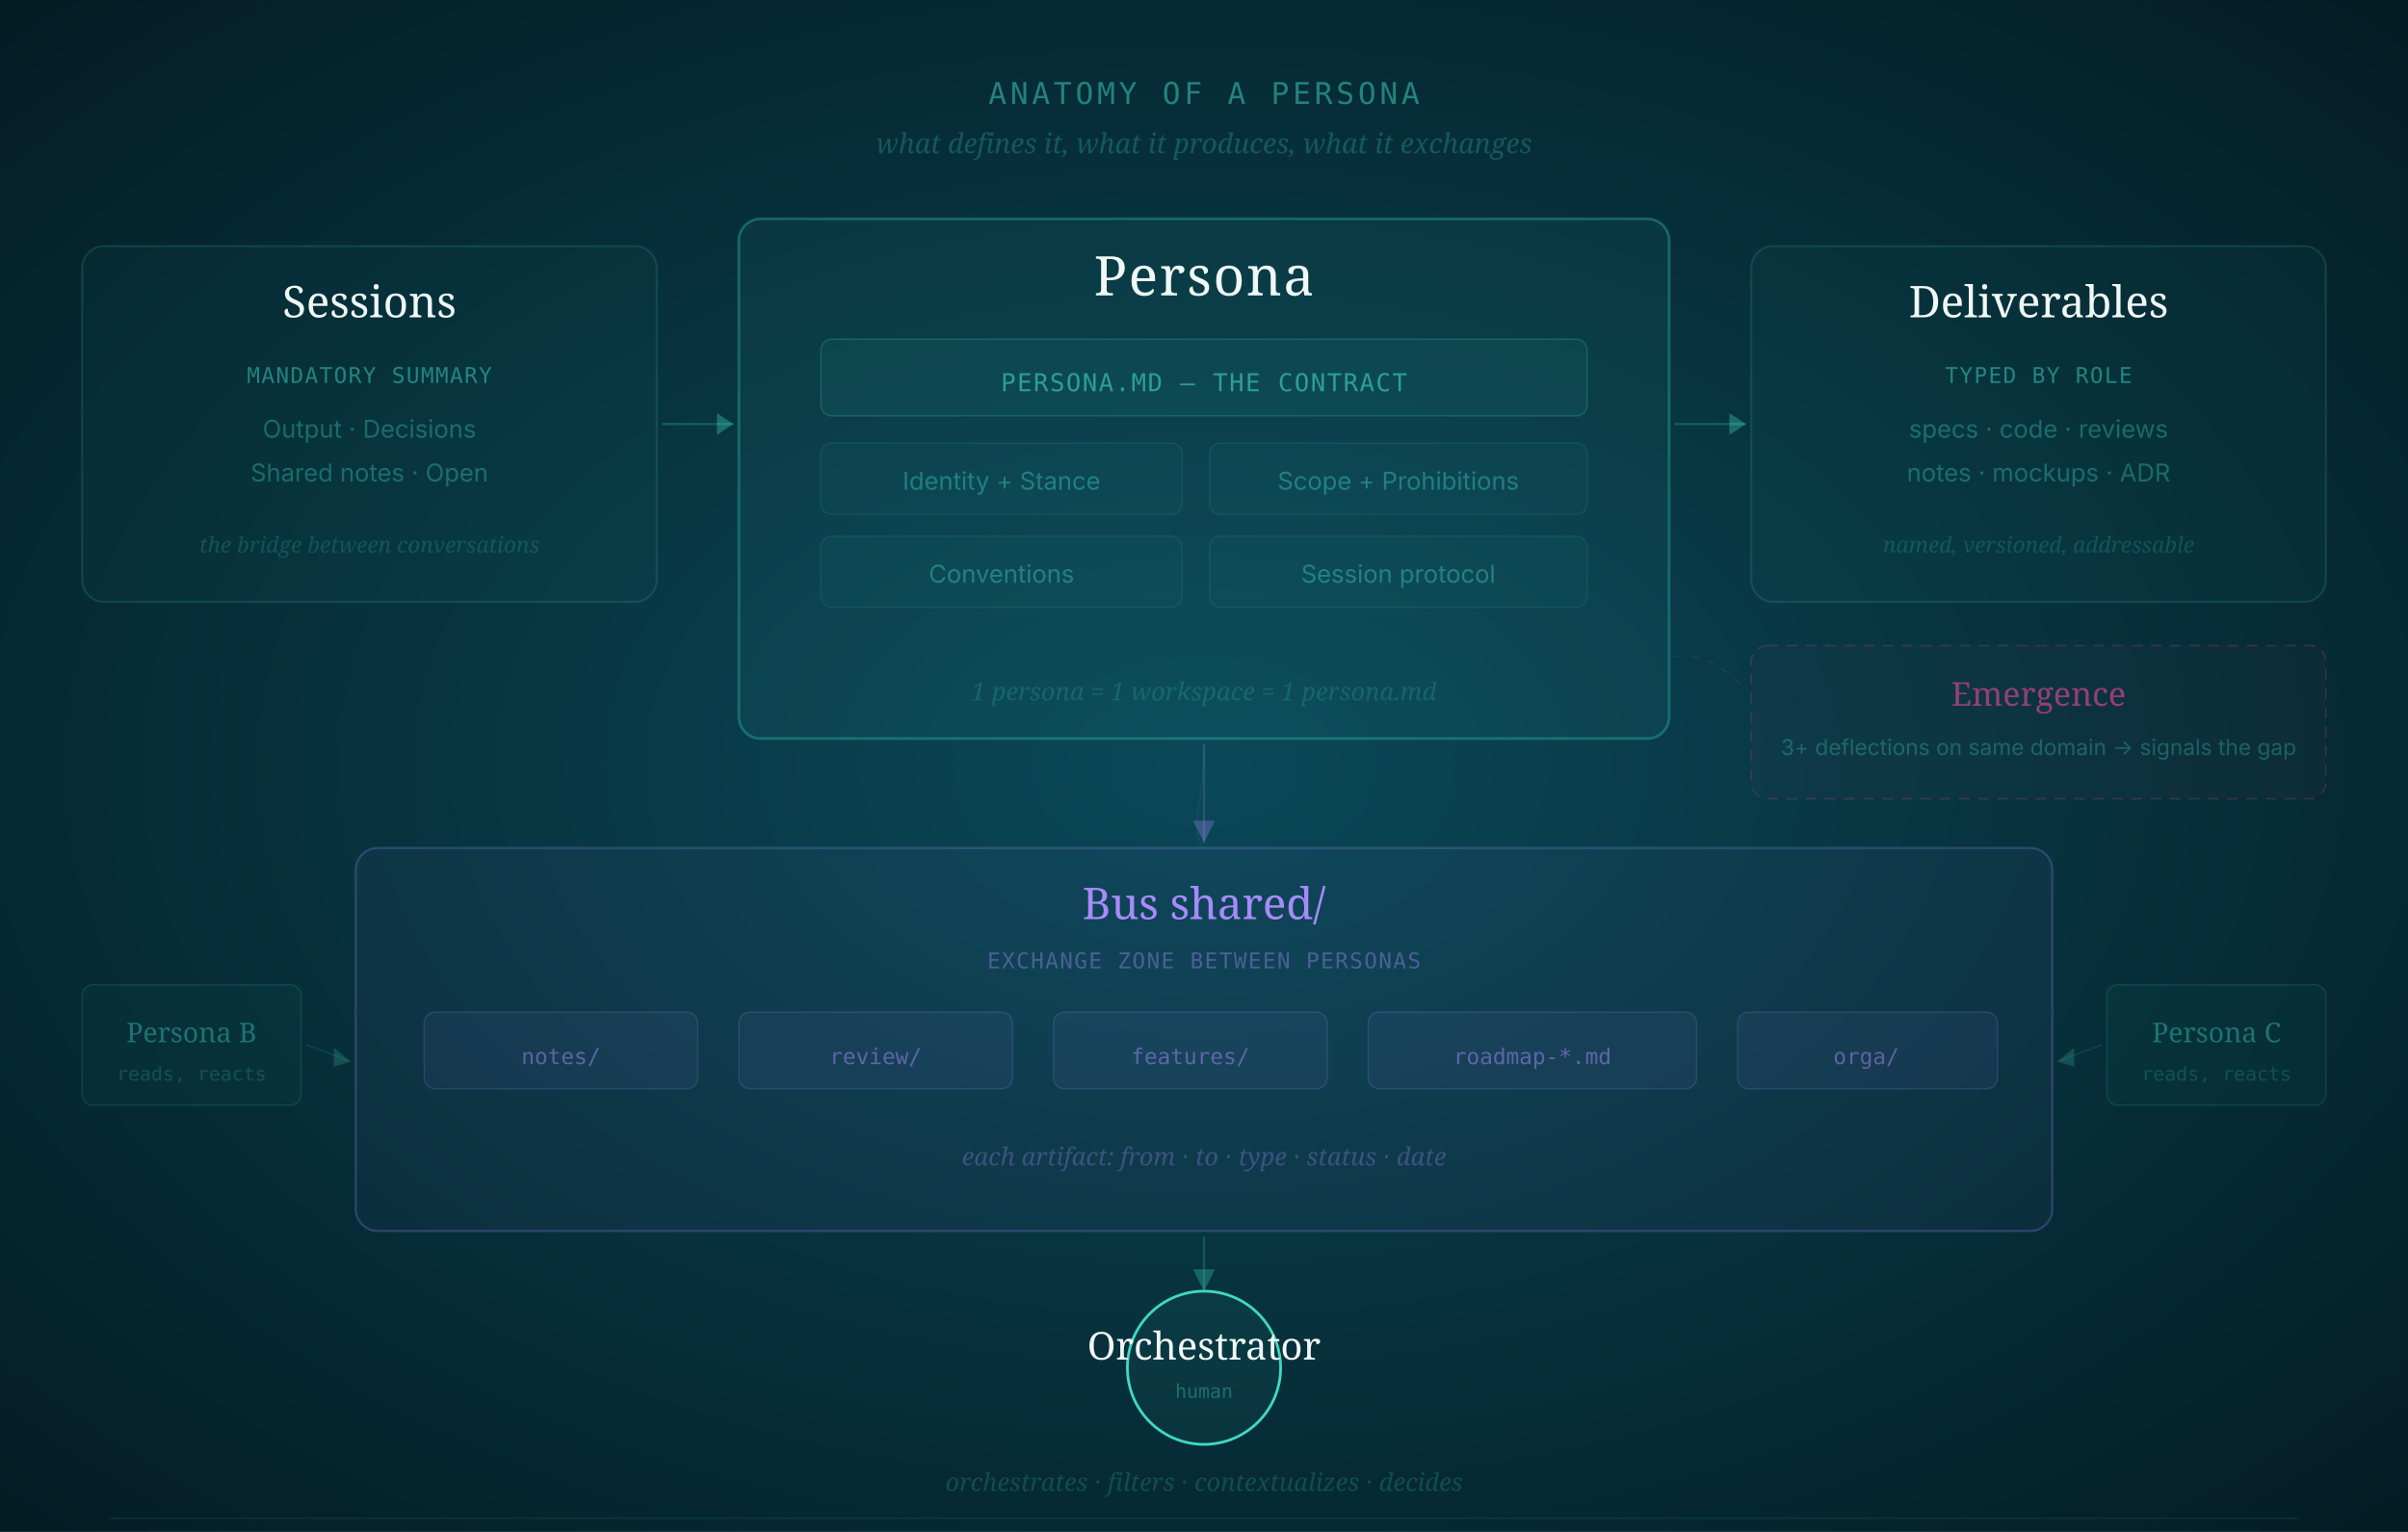
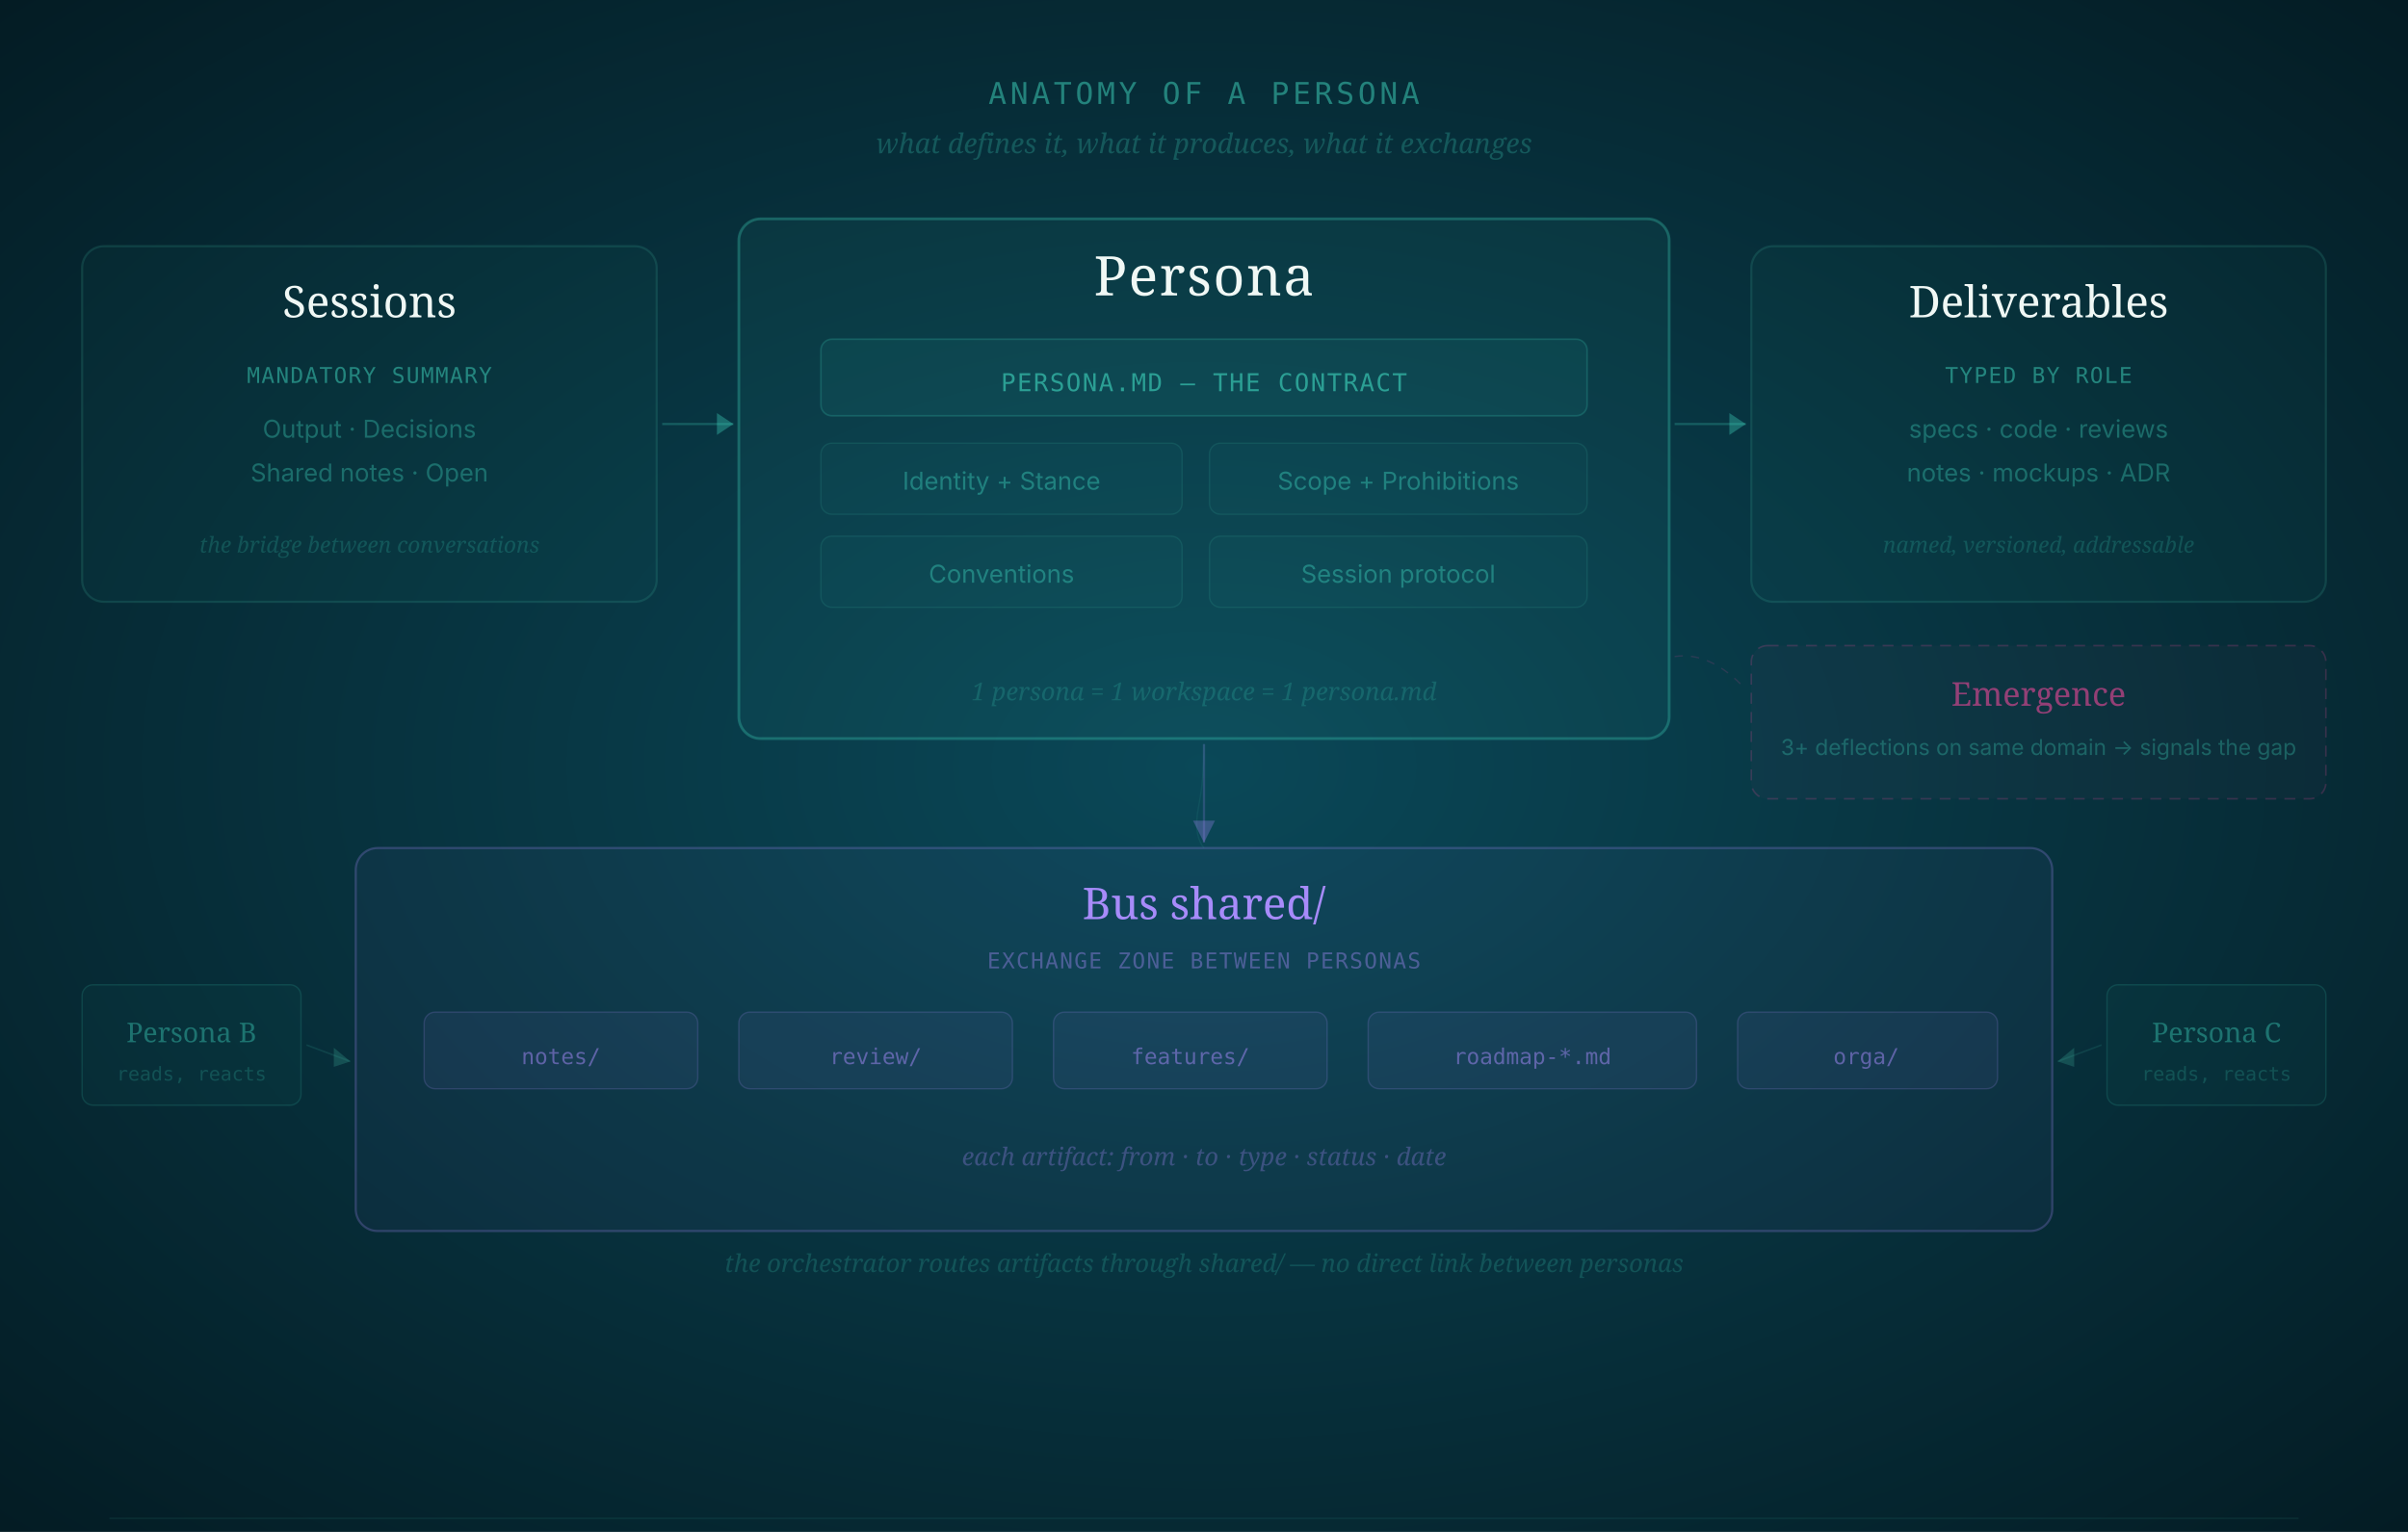
<svg xmlns="http://www.w3.org/2000/svg" viewBox="0 0 880 560" width="880" height="560">
  <defs>
    <radialGradient id="bg" cx="50%" cy="50%" r="70%">
      <stop offset="0%" stop-color="#0a4858" />
      <stop offset="100%" stop-color="#041c24" />
    </radialGradient>
  </defs>
  <rect width="880" height="560" fill="url(#bg)" />
  <text x="440" y="38" text-anchor="middle" font-family="'IBM Plex Mono', monospace" font-size="11" fill="rgba(64,216,192,0.5)" letter-spacing="0.12em">ANATOMY OF A PERSONA</text>
  <text x="440" y="56" text-anchor="middle" font-family="Georgia, serif" font-size="10" fill="rgba(64,216,192,0.25)" font-style="italic">what defines it, what it produces, what it exchanges</text>
  <rect x="270" y="80" width="340" height="190" rx="8" fill="rgba(64,216,192,0.05)" stroke="rgba(64,216,192,0.3)" stroke-width="1" />
  <text x="440" y="108" text-anchor="middle" font-family="Georgia, serif" font-size="20" fill="#f0f8f5" font-weight="300" letter-spacing="0.03em">Persona</text>
  <rect x="300" y="124" width="280" height="28" rx="4" fill="rgba(64,216,192,0.06)" stroke="rgba(64,216,192,0.2)" stroke-width="0.6" />
  <text x="440" y="143" text-anchor="middle" font-family="'IBM Plex Mono', monospace" font-size="9" fill="rgba(64,216,192,0.6)" letter-spacing="0.06em">PERSONA.MD — THE CONTRACT</text>
  <rect x="300" y="162" width="132" height="26" rx="4" fill="rgba(64,216,192,0.03)" stroke="rgba(64,180,160,0.15)" stroke-width="0.5" />
  <text x="366" y="179" text-anchor="middle" font-family="Inter, system-ui, sans-serif" font-size="9" fill="rgba(64,216,192,0.4)">Identity + Stance</text>
  <rect x="442" y="162" width="138" height="26" rx="4" fill="rgba(64,216,192,0.03)" stroke="rgba(64,180,160,0.15)" stroke-width="0.5" />
  <text x="511" y="179" text-anchor="middle" font-family="Inter, system-ui, sans-serif" font-size="9" fill="rgba(64,216,192,0.4)">Scope + Prohibitions</text>
  <rect x="300" y="196" width="132" height="26" rx="4" fill="rgba(64,216,192,0.03)" stroke="rgba(64,180,160,0.15)" stroke-width="0.5" />
  <text x="366" y="213" text-anchor="middle" font-family="Inter, system-ui, sans-serif" font-size="9" fill="rgba(64,216,192,0.4)">Conventions</text>
  <rect x="442" y="196" width="138" height="26" rx="4" fill="rgba(64,216,192,0.03)" stroke="rgba(64,180,160,0.15)" stroke-width="0.5" />
  <text x="511" y="213" text-anchor="middle" font-family="Inter, system-ui, sans-serif" font-size="9" fill="rgba(64,216,192,0.4)">Session protocol</text>
  <text x="440" y="256" text-anchor="middle" font-family="Georgia, serif" font-size="9" fill="rgba(64,216,192,0.2)" font-style="italic">1 persona = 1 workspace = 1 persona.md</text>
  <rect x="30" y="90" width="210" height="130" rx="8" fill="rgba(64,216,192,0.03)" stroke="rgba(64,180,160,0.18)" stroke-width="0.8" />
  <text x="135" y="116" text-anchor="middle" font-family="Georgia, serif" font-size="16" fill="#f0f8f5" font-weight="300">Sessions</text>
  <text x="135" y="140" text-anchor="middle" font-family="'IBM Plex Mono', monospace" font-size="8" fill="rgba(64,216,192,0.5)" letter-spacing="0.06em">MANDATORY SUMMARY</text>
  <text x="135" y="160" text-anchor="middle" font-family="Inter, system-ui, sans-serif" font-size="9" fill="rgba(64,216,192,0.35)">Output · Decisions</text>
  <text x="135" y="176" text-anchor="middle" font-family="Inter, system-ui, sans-serif" font-size="9" fill="rgba(64,216,192,0.35)">Shared notes · Open</text>
  <text x="135" y="202" text-anchor="middle" font-family="Georgia, serif" font-size="8" fill="rgba(64,216,192,0.2)" font-style="italic">the bridge between conversations</text>
  <line x1="242" y1="155" x2="268" y2="155" stroke="rgba(64,216,192,0.25)" stroke-width="0.8" />
  <polygon points="268,155 262,151 262,159" fill="rgba(64,216,192,0.35)" />
  <rect x="640" y="90" width="210" height="130" rx="8" fill="rgba(64,216,192,0.03)" stroke="rgba(64,180,160,0.18)" stroke-width="0.8" />
  <text x="745" y="116" text-anchor="middle" font-family="Georgia, serif" font-size="16" fill="#f0f8f5" font-weight="300">Deliverables</text>
  <text x="745" y="140" text-anchor="middle" font-family="'IBM Plex Mono', monospace" font-size="8" fill="rgba(64,216,192,0.5)" letter-spacing="0.06em">TYPED BY ROLE</text>
  <text x="745" y="160" text-anchor="middle" font-family="Inter, system-ui, sans-serif" font-size="9" fill="rgba(64,216,192,0.35)">specs · code · reviews</text>
  <text x="745" y="176" text-anchor="middle" font-family="Inter, system-ui, sans-serif" font-size="9" fill="rgba(64,216,192,0.35)">notes · mockups · ADR</text>
  <text x="745" y="202" text-anchor="middle" font-family="Georgia, serif" font-size="8" fill="rgba(64,216,192,0.2)" font-style="italic">named, versioned, addressable</text>
  <line x1="612" y1="155" x2="638" y2="155" stroke="rgba(64,216,192,0.25)" stroke-width="0.8" />
  <polygon points="638,155 632,151 632,159" fill="rgba(64,216,192,0.35)" />
  <rect x="130" y="310" width="620" height="140" rx="8" fill="rgba(167,139,250,0.04)" stroke="rgba(167,139,250,0.25)" stroke-width="0.8" />
  <text x="440" y="336" text-anchor="middle" font-family="Georgia, serif" font-size="16" fill="#a78bfa" font-weight="300">Bus shared/</text>
  <text x="440" y="354" text-anchor="middle" font-family="'IBM Plex Mono', monospace" font-size="8" fill="rgba(167,139,250,0.4)" letter-spacing="0.06em">EXCHANGE ZONE BETWEEN PERSONAS</text>
  <rect x="155" y="370" width="100" height="28" rx="4" fill="rgba(167,139,250,0.06)" stroke="rgba(167,139,250,0.18)" stroke-width="0.5" />
  <text x="205" y="389" text-anchor="middle" font-family="'IBM Plex Mono', monospace" font-size="8" fill="rgba(167,139,250,0.5)">notes/</text>
  <rect x="270" y="370" width="100" height="28" rx="4" fill="rgba(167,139,250,0.06)" stroke="rgba(167,139,250,0.18)" stroke-width="0.5" />
  <text x="320" y="389" text-anchor="middle" font-family="'IBM Plex Mono', monospace" font-size="8" fill="rgba(167,139,250,0.5)">review/</text>
  <rect x="385" y="370" width="100" height="28" rx="4" fill="rgba(167,139,250,0.06)" stroke="rgba(167,139,250,0.18)" stroke-width="0.5" />
  <text x="435" y="389" text-anchor="middle" font-family="'IBM Plex Mono', monospace" font-size="8" fill="rgba(167,139,250,0.5)">features/</text>
  <rect x="500" y="370" width="120" height="28" rx="4" fill="rgba(167,139,250,0.06)" stroke="rgba(167,139,250,0.18)" stroke-width="0.5" />
  <text x="560" y="389" text-anchor="middle" font-family="'IBM Plex Mono', monospace" font-size="8" fill="rgba(167,139,250,0.5)">roadmap-*.md</text>
  <rect x="635" y="370" width="95" height="28" rx="4" fill="rgba(167,139,250,0.06)" stroke="rgba(167,139,250,0.18)" stroke-width="0.5" />
  <text x="682" y="389" text-anchor="middle" font-family="'IBM Plex Mono', monospace" font-size="8" fill="rgba(167,139,250,0.5)">orga/</text>
  <text x="440" y="426" text-anchor="middle" font-family="Georgia, serif" font-size="9" fill="rgba(167,139,250,0.3)" font-style="italic">each artifact: from · to · type · status · date</text>
  <path d="M 440,272 Q 440,285 438,295 Q 436,305 440,310" fill="none" stroke="rgba(64,180,160,0.1)" stroke-width="0.5" />
  <line x1="440" y1="272" x2="440" y2="308" stroke="rgba(167,139,250,0.2)" stroke-width="0.8" />
  <polygon points="440,308 436,300 444,300" fill="rgba(167,139,250,0.3)" />
  <rect x="30" y="360" width="80" height="44" rx="4" fill="rgba(64,216,192,0.03)" stroke="rgba(64,216,192,0.15)" stroke-width="0.5" />
  <text x="70" y="381" text-anchor="middle" font-family="Georgia, serif" font-size="10" fill="rgba(64,216,192,0.4)">Persona B</text>
  <text x="70" y="395" text-anchor="middle" font-family="'IBM Plex Mono', monospace" font-size="7" fill="rgba(64,216,192,0.2)">reads, reacts</text>
  <line x1="112" y1="382" x2="128" y2="388" stroke="rgba(64,180,160,0.15)" stroke-width="0.6" />
  <polygon points="128,388 122,383 122,390" fill="rgba(64,180,160,0.25)" />
  <rect x="770" y="360" width="80" height="44" rx="4" fill="rgba(64,216,192,0.03)" stroke="rgba(64,216,192,0.15)" stroke-width="0.5" />
  <text x="810" y="381" text-anchor="middle" font-family="Georgia, serif" font-size="10" fill="rgba(64,216,192,0.4)">Persona C</text>
  <text x="810" y="395" text-anchor="middle" font-family="'IBM Plex Mono', monospace" font-size="7" fill="rgba(64,216,192,0.2)">reads, reacts</text>
  <line x1="768" y1="382" x2="752" y2="388" stroke="rgba(64,180,160,0.15)" stroke-width="0.6" />
  <polygon points="752,388 758,383 758,390" fill="rgba(64,180,160,0.25)" />
  <rect x="640" y="236" width="210" height="56" rx="6" fill="rgba(226,72,153,0.03)" stroke="rgba(236,72,153,0.2)" stroke-width="0.6" stroke-dasharray="4,3" />
  <text x="745" y="258" text-anchor="middle" font-family="Georgia, serif" font-size="12" fill="rgba(236,72,153,0.6)" font-weight="300">Emergence</text>
  <text x="745" y="276" text-anchor="middle" font-family="Inter, system-ui, sans-serif" font-size="8" fill="rgba(64,216,192,0.3)">3+ deflections on same domain → signals the gap</text>
  <path d="M 612,240 Q 625,238 638,252" fill="none" stroke="rgba(236,72,153,0.15)" stroke-width="0.5" stroke-dasharray="3,3" />
-   <circle cx="440" cy="500" r="28" fill="rgba(64,216,192,0.05)" stroke="#40d8c0" stroke-width="1" />
-   <text x="440" y="497" text-anchor="middle" font-family="Georgia, serif" font-size="14" fill="#f0f8f5" font-weight="300">Orchestrator</text>
-   <text x="440" y="511" text-anchor="middle" font-family="'IBM Plex Mono', monospace" font-size="7" fill="rgba(64,216,192,0.35)">human</text>
-   <line x1="440" y1="452" x2="440" y2="472" stroke="rgba(64,216,192,0.2)" stroke-width="0.8" />
-   <polygon points="440,472 436,464 444,464" fill="rgba(64,216,192,0.3)" />
-   <text x="440" y="545" text-anchor="middle" font-family="Georgia, serif" font-size="9" fill="rgba(64,216,192,0.2)" font-style="italic">orchestrates · filters · contextualizes · decides</text>
+   <text x="440" y="465" text-anchor="middle" font-family="Georgia, serif" font-size="9" fill="rgba(64,216,192,0.2)" font-style="italic">the orchestrator routes artifacts through shared/ — no direct link between personas</text>
  <line x1="40" y1="555" x2="840" y2="555" stroke="rgba(64,180,160,0.12)" stroke-width="0.5" />
</svg>
